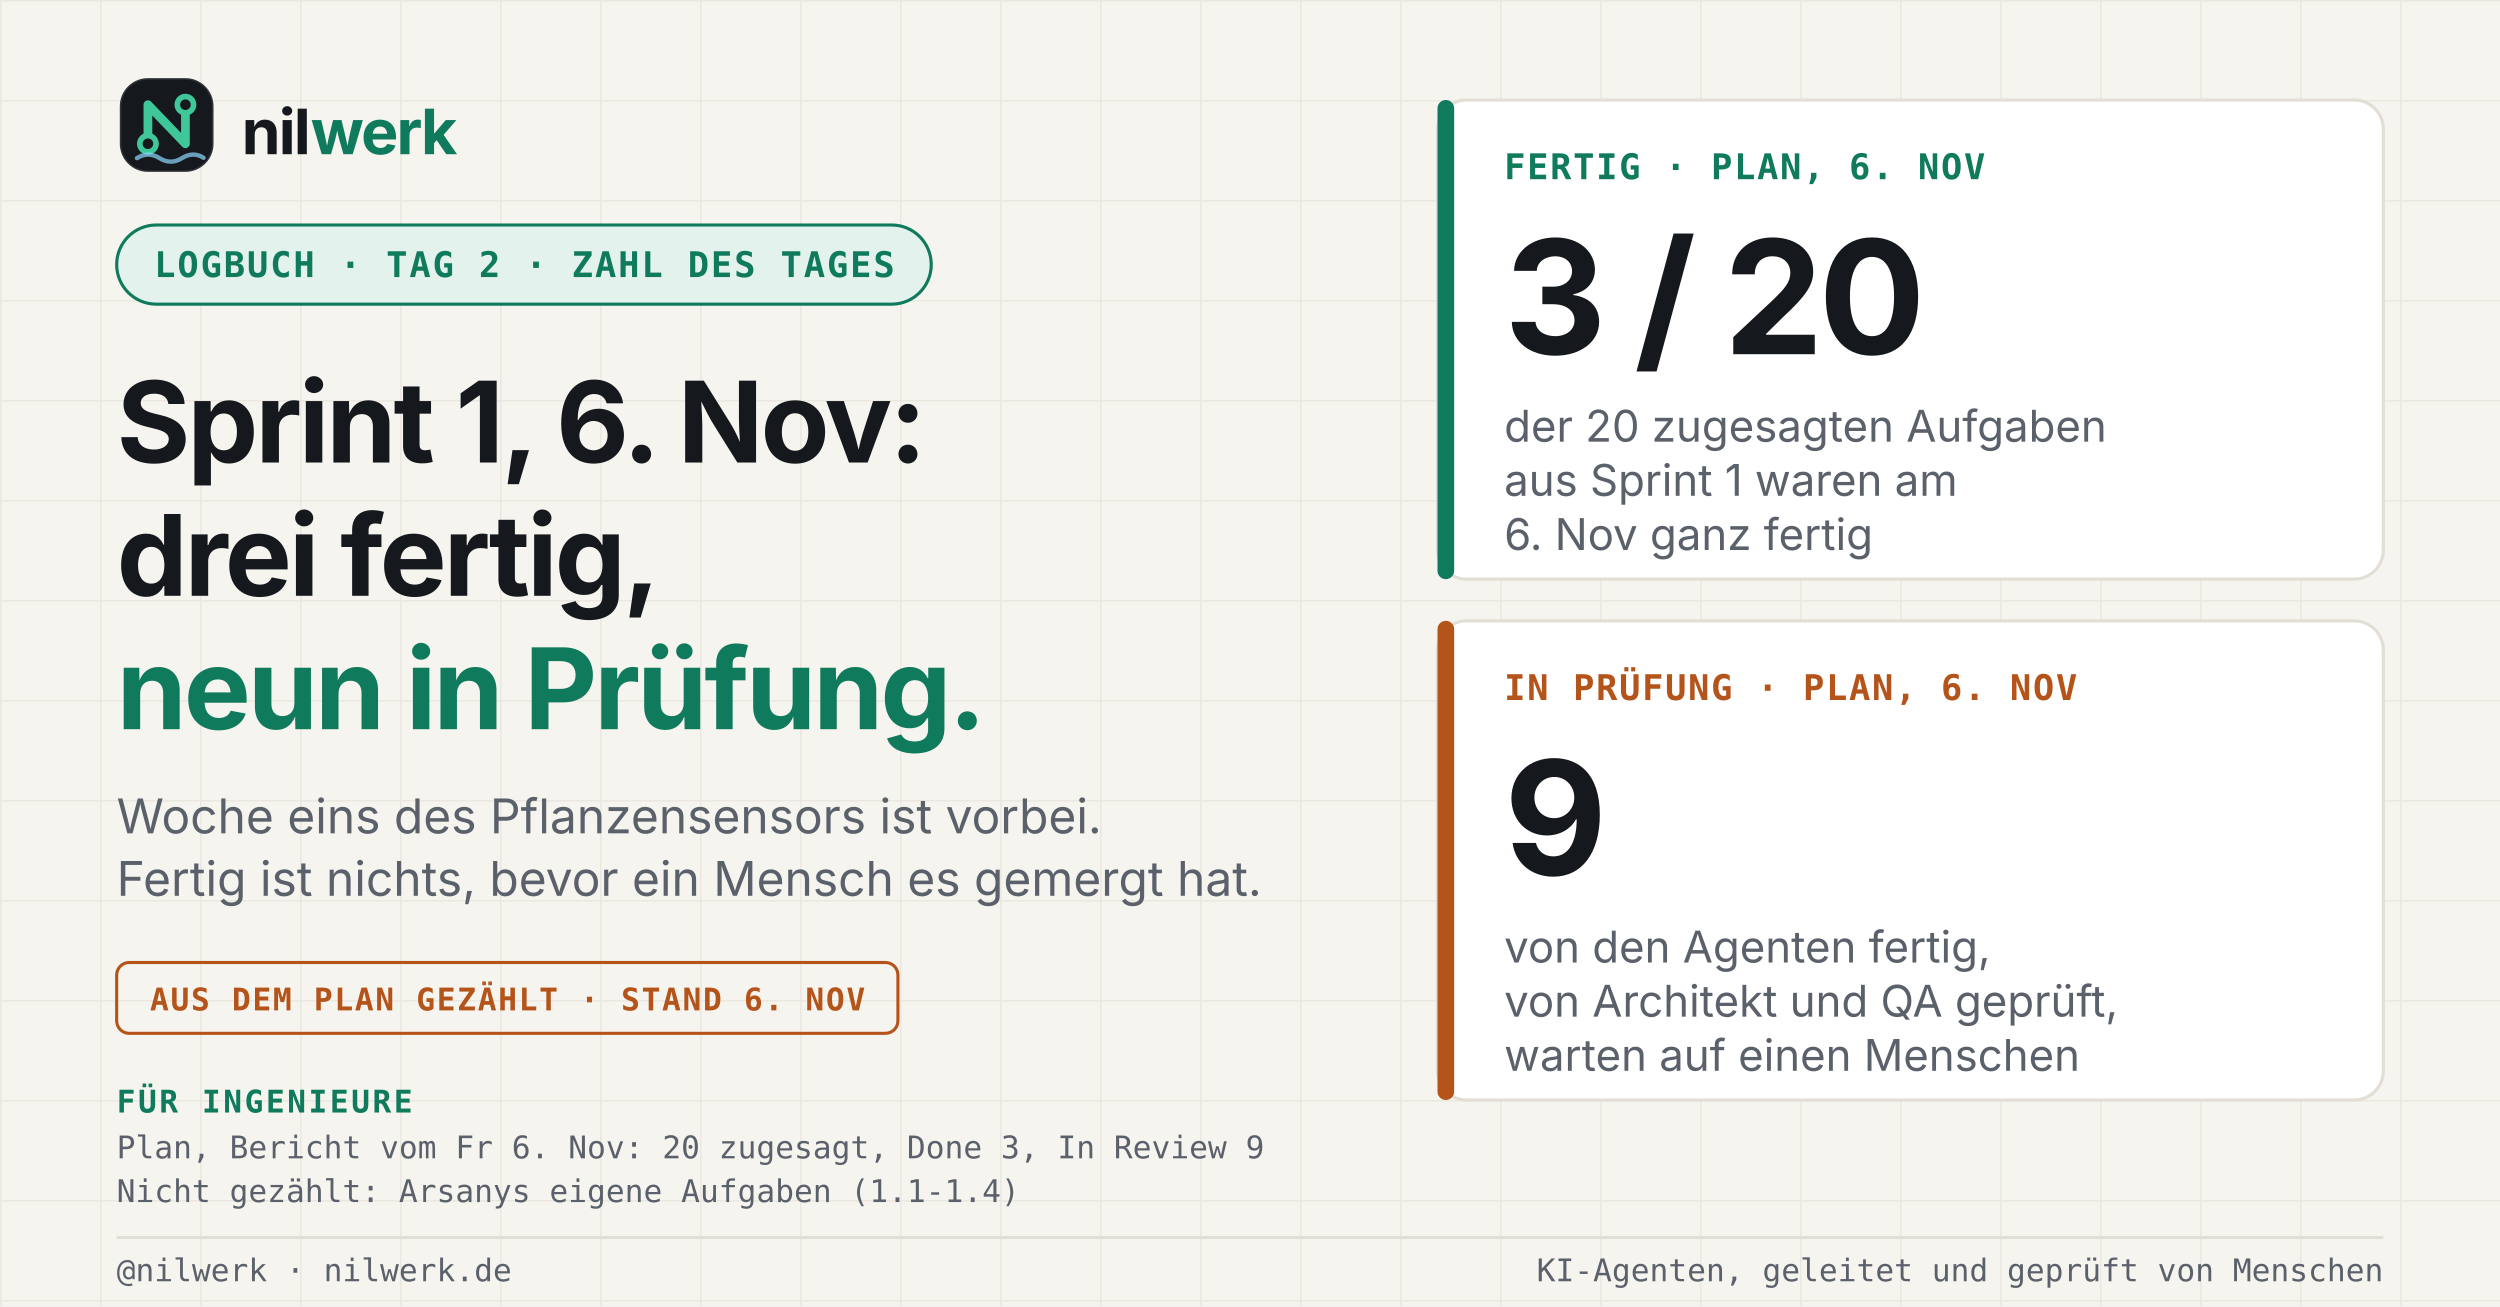
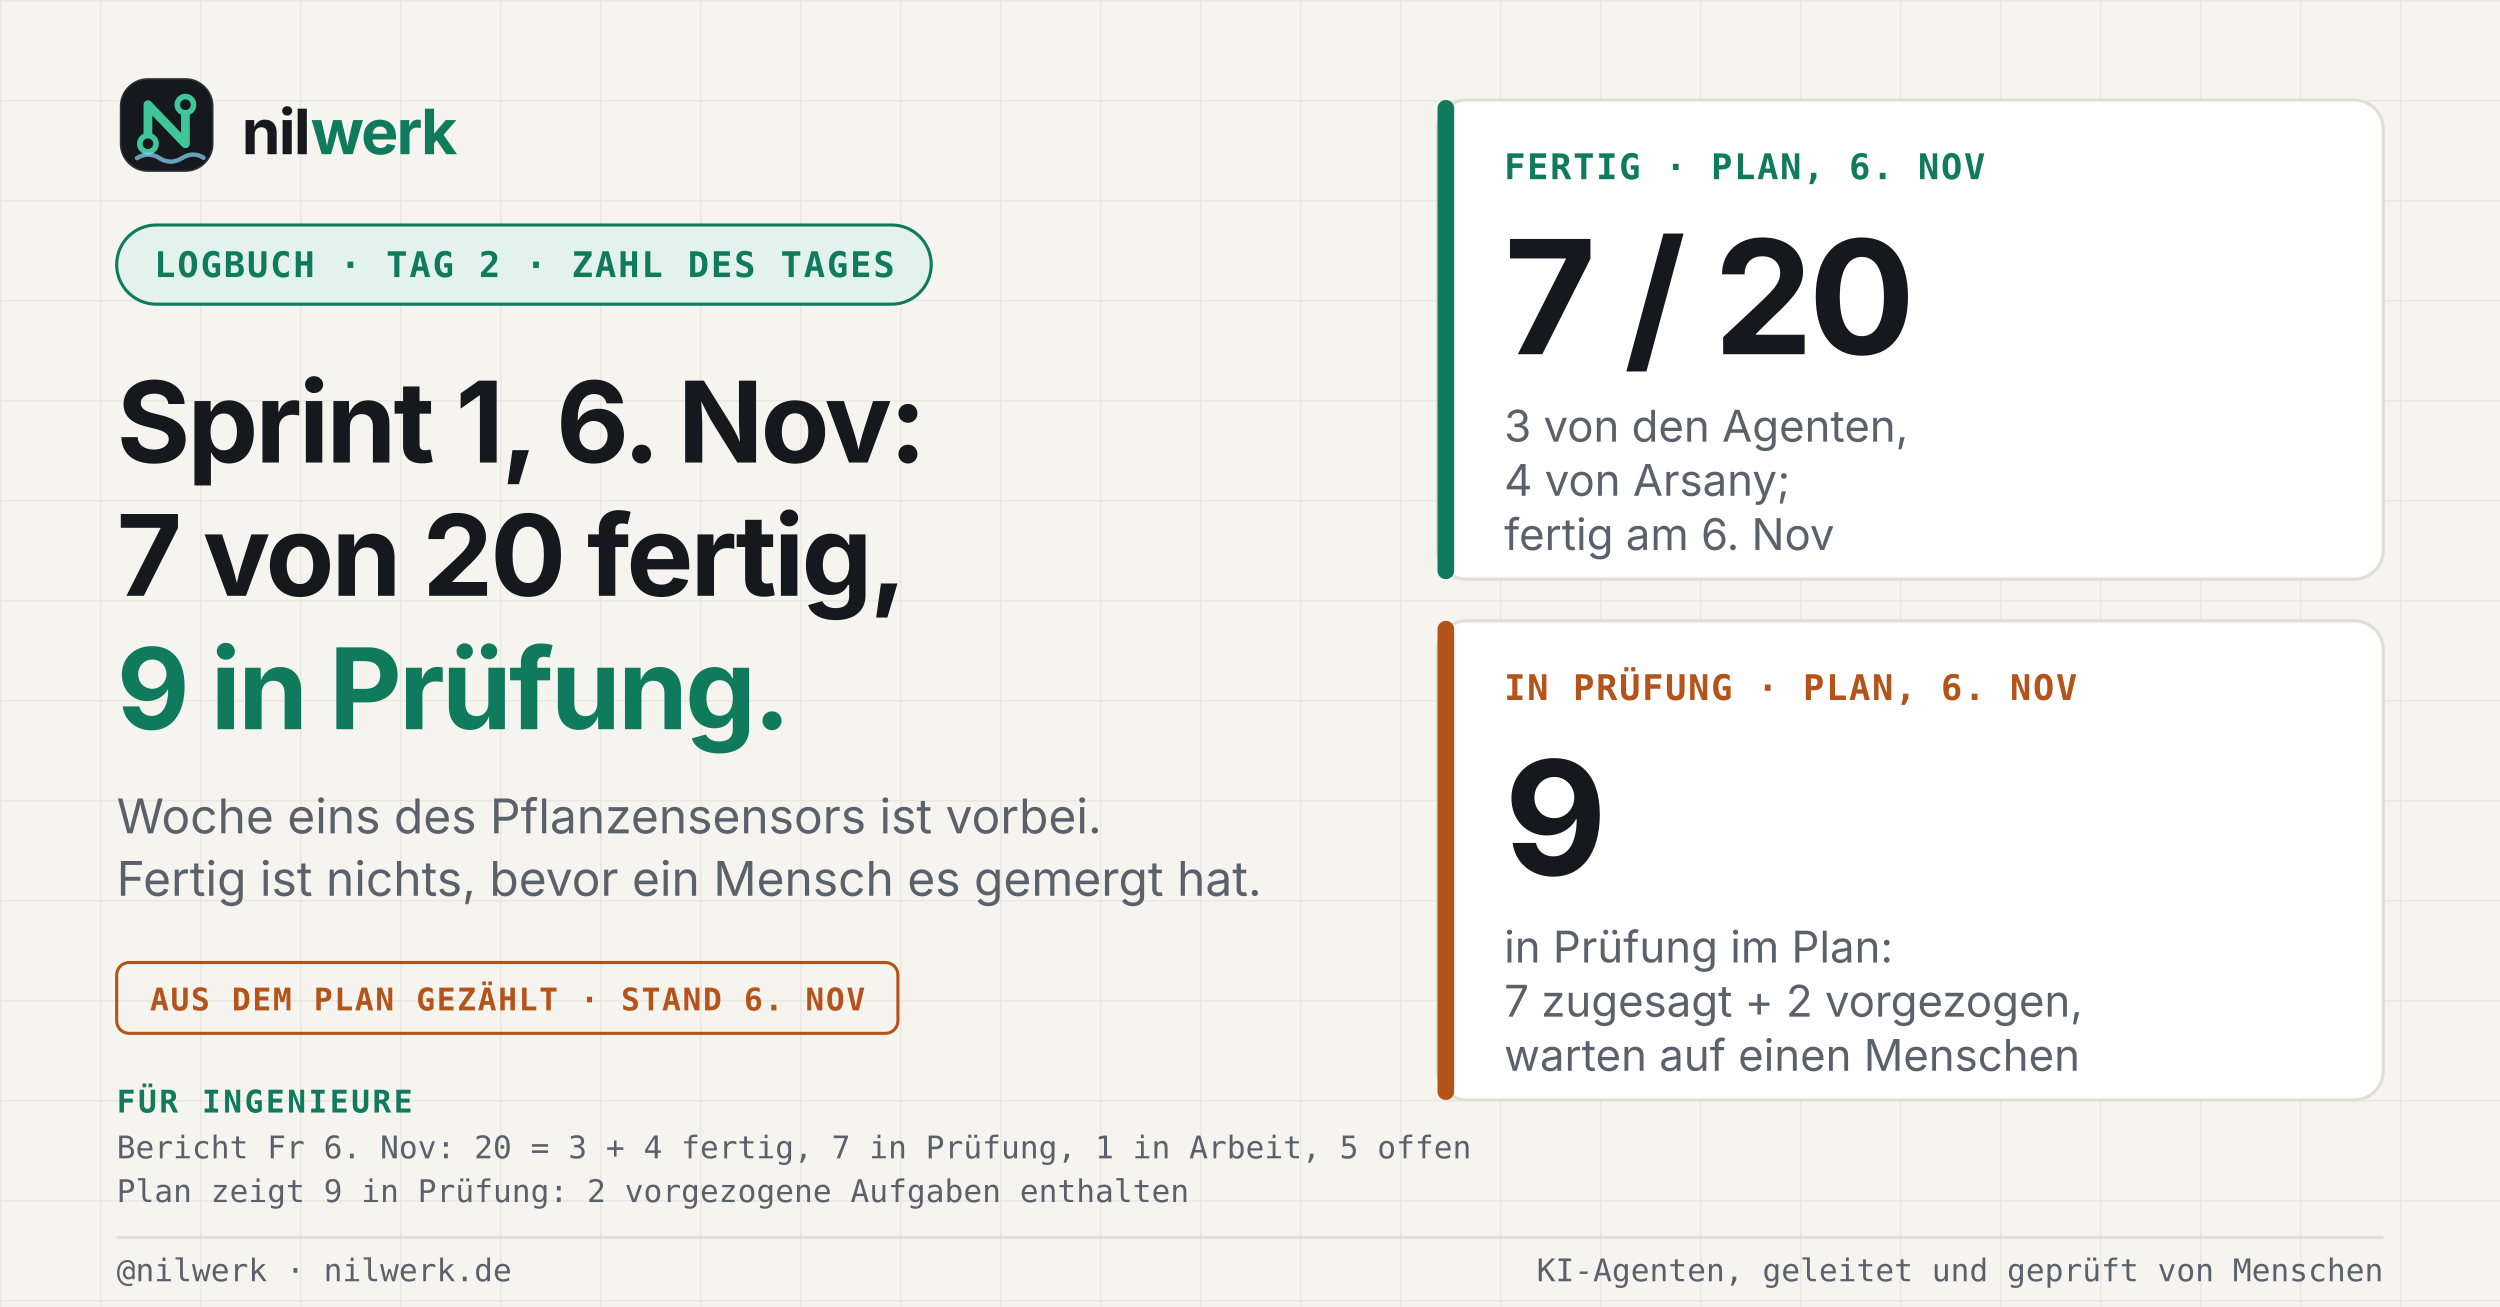
- <svg xmlns="http://www.w3.org/2000/svg" width="1200" height="627" viewBox="0 0 1200 627" role="img" aria-label="Sprint 1, 6. Nov: drei fertig, neun in Prüfung.">
+ <svg xmlns="http://www.w3.org/2000/svg" width="1200" height="627" viewBox="0 0 1200 627" role="img" aria-label="Sprint 1, 6. Nov: 7 von 20 fertig, 9 in Prüfung.">
  <defs>
    <pattern id="grid" width="48" height="48" patternUnits="userSpaceOnUse">
      <path d="M48 0H0V48" fill="none" stroke="#e2ded5" stroke-width="1.5" opacity=".55" />
    </pattern>
  </defs>
  <rect width="1200" height="627" fill="#f6f4ef" />
  <rect width="1200" height="627" fill="url(#grid)" />
  <g transform="translate(56 36) scale(1.5)">
    <rect x="1" y="1" width="30" height="30" rx="9" fill="#15181d" stroke="#ffffff" stroke-opacity=".12" />
    <path d="M10 22V9.5l12 12.5V9.5" fill="none" stroke="#3fc79a" stroke-width="2.8" stroke-linecap="round" stroke-linejoin="round" />
    <circle cx="10" cy="22" r="2.6" fill="#15181d" stroke="#3fc79a" stroke-width="1.8" />
    <circle cx="22" cy="9.5" r="2.6" fill="#15181d" stroke="#3fc79a" stroke-width="1.8" />
    <path d="M6.5 26.6c2.4-1.5 4.8-1.5 7.2 0s4.8 1.5 7.2 0 4.8-1.5 6.9-.1" fill="none" stroke="#8fd9ff" stroke-opacity=".7" stroke-width="1.4" stroke-linecap="round" />
  </g>
  <text x="116" y="74" font-family="'Space Grotesk', Inter, sans-serif" font-weight="700" font-size="30" letter-spacing="-0.9" fill="#15181d">nil<tspan fill="#0f7a5c">werk</tspan>
  </text>
  <rect x="56" y="108" width="391" height="38" rx="19" fill="#e3f2ec" stroke="#0f7a5c" stroke-width="1.5" />
  <text x="74" y="133" font-family="'JetBrains Mono', monospace" font-weight="600" font-size="17" letter-spacing="0.9" fill="#0f7a5c">LOGBUCH · TAG 2 · ZAHL DES TAGES</text>
  <g font-family="'Space Grotesk', Inter, sans-serif" font-weight="700" font-size="54" letter-spacing="-1.4">
    <text x="56" y="222" fill="#15181d">Sprint 1, 6. Nov:</text>
-     <text x="56" y="286" fill="#15181d">drei fertig,</text>
-     <text x="56" y="350" fill="#0f7a5c">neun in Prüfung.</text>
+     <text x="56" y="286" fill="#15181d">7 von 20 fertig,</text>
+     <text x="56" y="350" fill="#0f7a5c">9 in Prüfung.</text>
  </g>
  <g font-family="Inter, sans-serif" font-size="23" fill="#5b616b">
    <text x="56" y="400">Woche eins des Pflanzensensors ist vorbei.</text>
    <text x="56" y="430">Fertig ist nichts, bevor ein Mensch es gemergt hat.</text>
  </g>
  <rect x="56" y="462" width="375" height="34" rx="6" fill="none" stroke="#b4541a" stroke-width="1.5" />
  <text x="72" y="485" font-family="'JetBrains Mono', monospace" font-weight="600" font-size="15" letter-spacing="0.8" fill="#b4541a">AUS DEM PLAN GEZÄHLT · STAND 6. NOV</text>
  <g>
    <rect x="690" y="48" width="454" height="230" rx="14" fill="#ffffff" stroke="#e2ded5" stroke-width="1.5" />
    <rect x="690" y="48" width="8" height="230" rx="4" fill="#0f7a5c" />
    <text x="722" y="86" font-family="'JetBrains Mono', monospace" font-weight="600" font-size="17" letter-spacing="0.8" fill="#0f7a5c">FERTIG · PLAN, 6. NOV</text>
-     <text x="722" y="170" font-family="'Space Grotesk', Inter, sans-serif" font-weight="700" font-size="76" letter-spacing="-2.3" fill="#15181d">3 / 20</text>
-     <text x="722" y="212" font-family="Inter, sans-serif" font-size="21" fill="#5b616b">der 20 zugesagten Aufgaben</text>
-     <text x="722" y="238" font-family="Inter, sans-serif" font-size="21" fill="#5b616b">aus Sprint 1 waren am</text>
-     <text x="722" y="264" font-family="Inter, sans-serif" font-size="21" fill="#5b616b">6. Nov ganz fertig</text>
+     <text x="722" y="170" font-family="'Space Grotesk', Inter, sans-serif" font-weight="700" font-size="76" letter-spacing="-2.3" fill="#15181d">7 / 20</text>
+     <text x="722" y="212" font-family="Inter, sans-serif" font-size="21" fill="#5b616b">3 von den Agenten,</text>
+     <text x="722" y="238" font-family="Inter, sans-serif" font-size="21" fill="#5b616b">4 von Arsany;</text>
+     <text x="722" y="264" font-family="Inter, sans-serif" font-size="21" fill="#5b616b">fertig am 6. Nov</text>
  </g>
  <g>
    <rect x="690" y="298" width="454" height="230" rx="14" fill="#ffffff" stroke="#e2ded5" stroke-width="1.5" />
    <rect x="690" y="298" width="8" height="230" rx="4" fill="#b4541a" />
    <text x="722" y="336" font-family="'JetBrains Mono', monospace" font-weight="600" font-size="17" letter-spacing="0.8" fill="#b4541a">IN PRÜFUNG · PLAN, 6. NOV</text>
    <text x="722" y="420" font-family="'Space Grotesk', Inter, sans-serif" font-weight="700" font-size="76" letter-spacing="-2.3" fill="#15181d">9</text>
-     <text x="722" y="462" font-family="Inter, sans-serif" font-size="21" fill="#5b616b">von den Agenten fertig,</text>
-     <text x="722" y="488" font-family="Inter, sans-serif" font-size="21" fill="#5b616b">von Architekt und QA geprüft,</text>
+     <text x="722" y="462" font-family="Inter, sans-serif" font-size="21" fill="#5b616b">in Prüfung im Plan:</text>
+     <text x="722" y="488" font-family="Inter, sans-serif" font-size="21" fill="#5b616b">7 zugesagt + 2 vorgezogen,</text>
    <text x="722" y="514" font-family="Inter, sans-serif" font-size="21" fill="#5b616b">warten auf einen Menschen</text>
  </g>
  <text x="56" y="534" font-family="'JetBrains Mono', monospace" font-weight="600" font-size="15" letter-spacing="1.2" fill="#0f7a5c">FÜR INGENIEURE</text>
  <g font-family="'JetBrains Mono', monospace" font-size="15" fill="#5b616b">
-     <text x="56" y="556">Plan, Bericht vom Fr 6. Nov: 20 zugesagt, Done 3, In Review 9</text>
-     <text x="56" y="577">Nicht gezählt: Arsanys eigene Aufgaben (1.1-1.4)</text>
+     <text x="56" y="556">Bericht Fr 6. Nov: 20 = 3 + 4 fertig, 7 in Prüfung, 1 in Arbeit, 5 offen</text>
+     <text x="56" y="577">Plan zeigt 9 in Prüfung: 2 vorgezogene Aufgaben enthalten</text>
  </g>
  <line x1="56" y1="594" x2="1144" y2="594" stroke="#e2ded5" stroke-width="1.5" />
  <g font-family="'JetBrains Mono', monospace" font-size="15" fill="#5b616b">
    <text x="56" y="615">@nilwerk · nilwerk.de</text>
    <text x="1144" y="615" text-anchor="end">KI-Agenten, geleitet und geprüft von Menschen</text>
  </g>
</svg>
